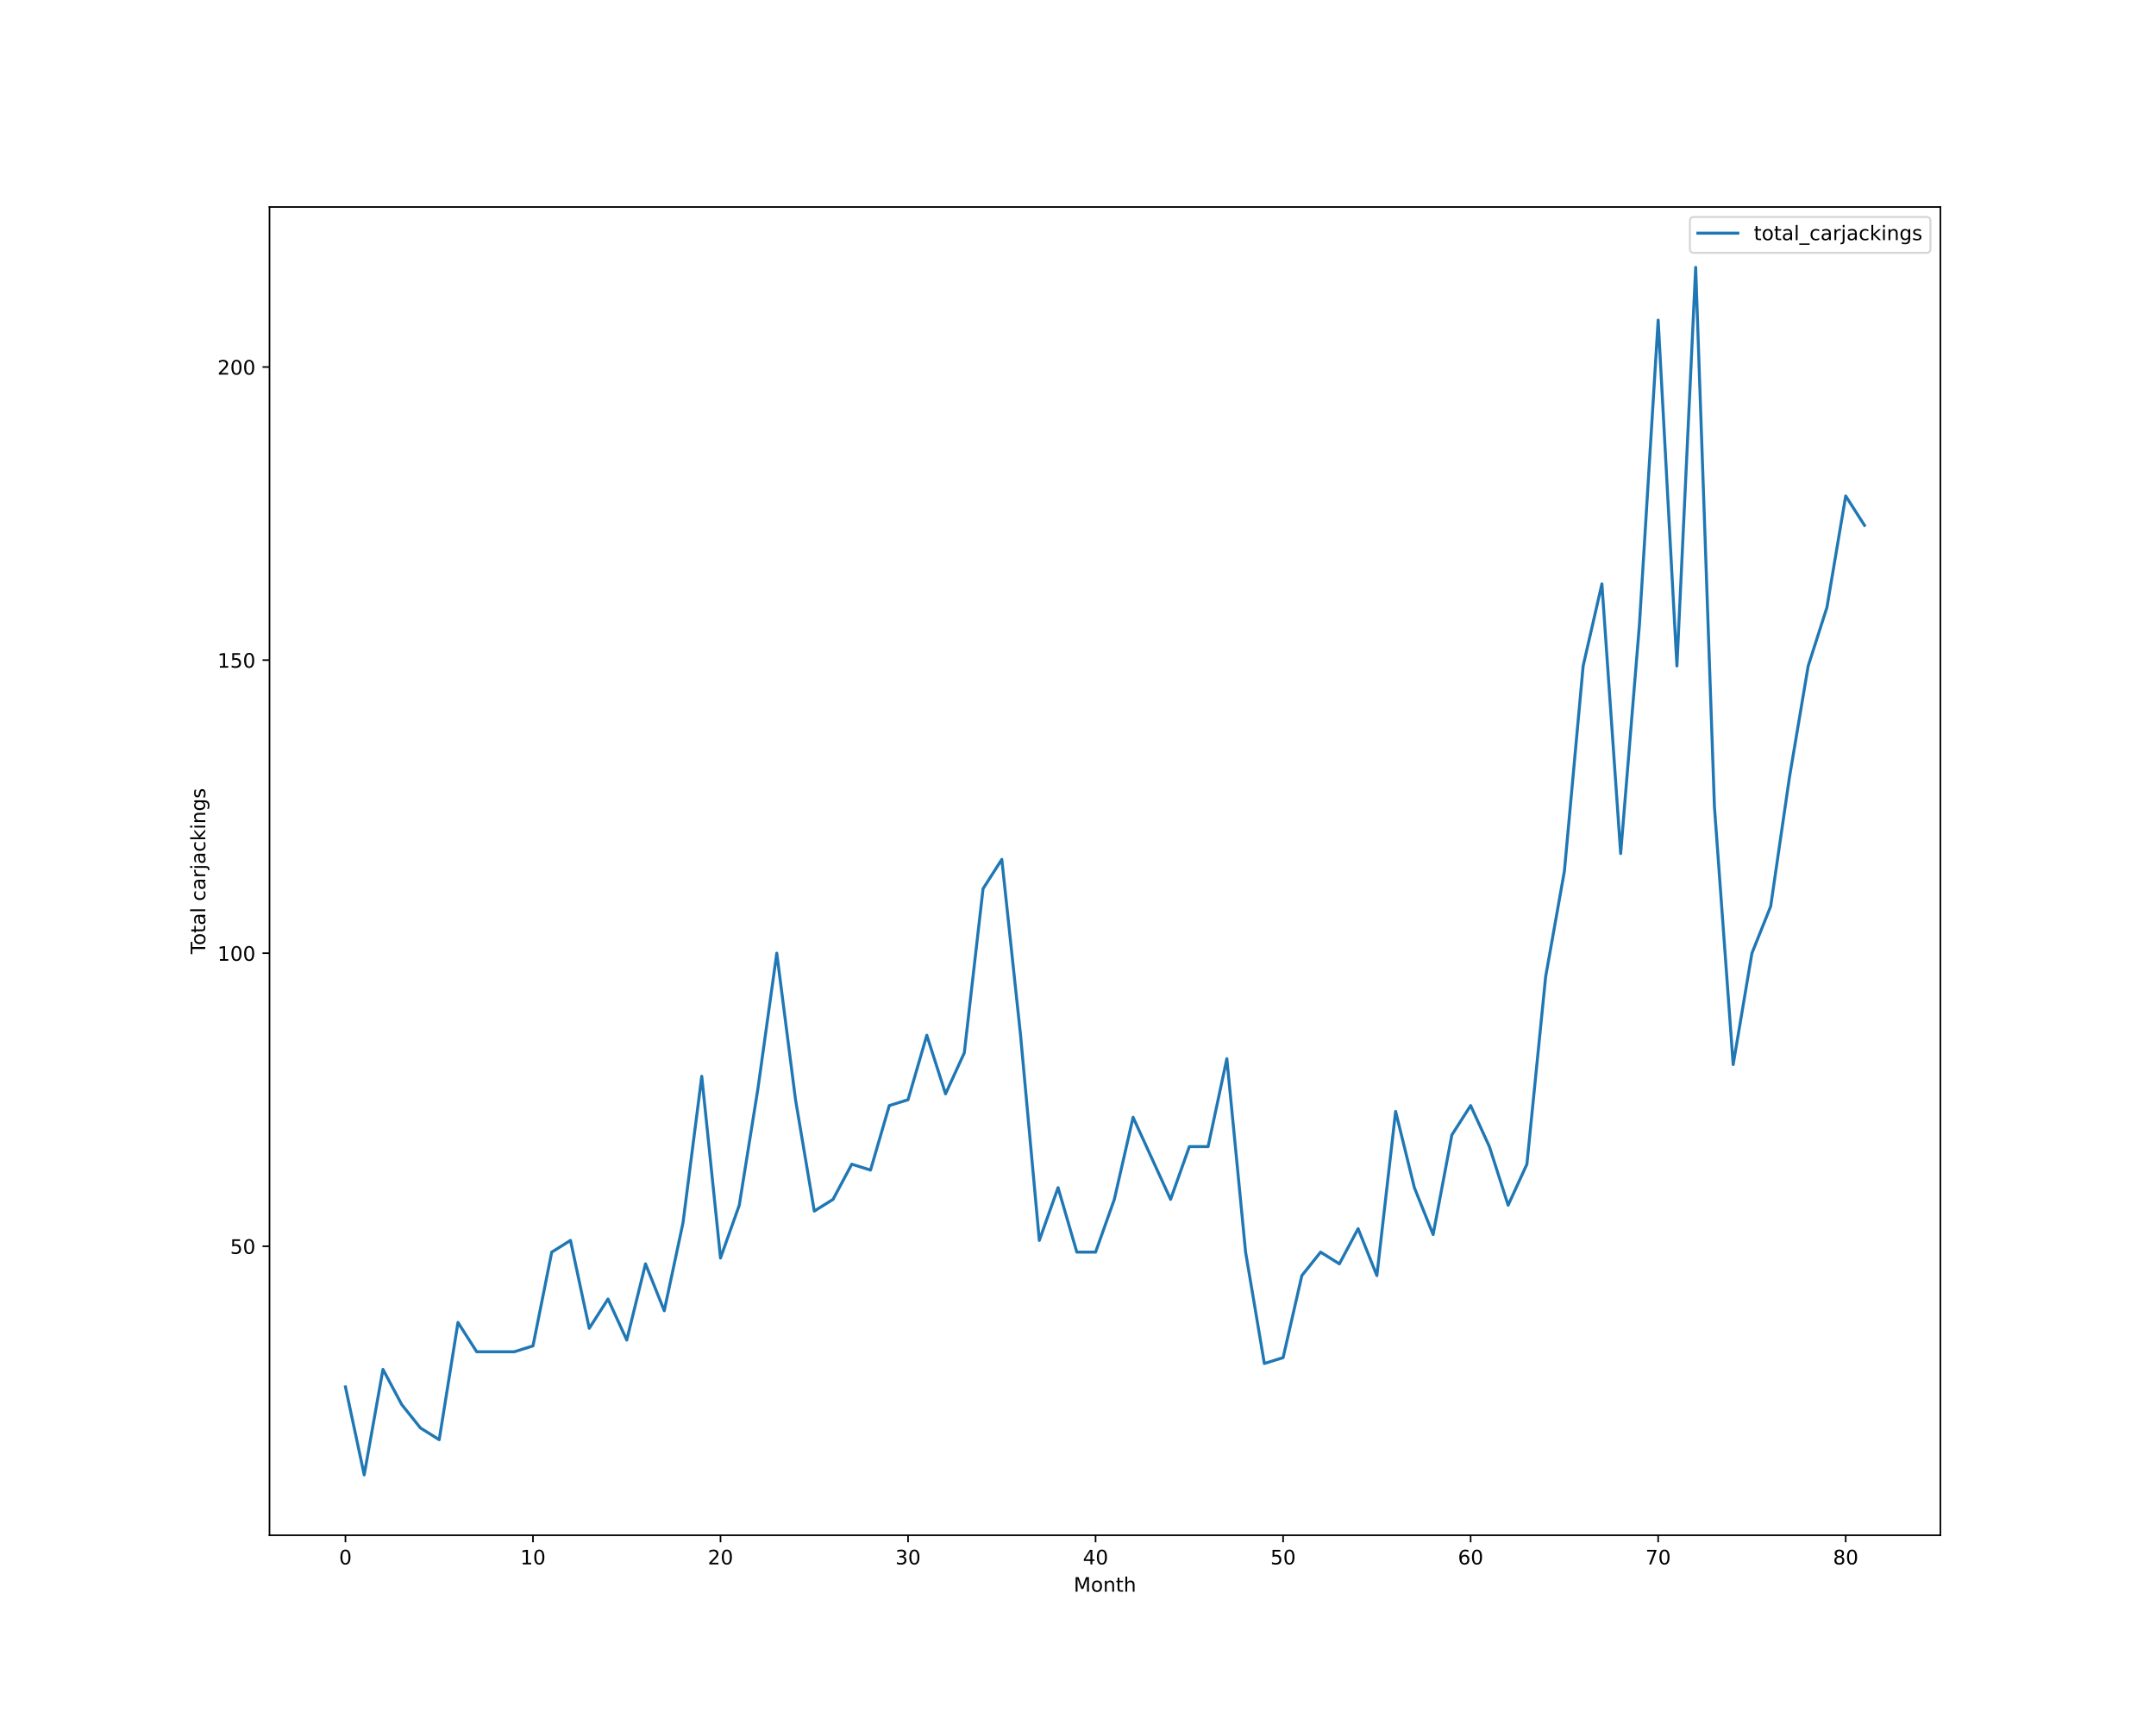
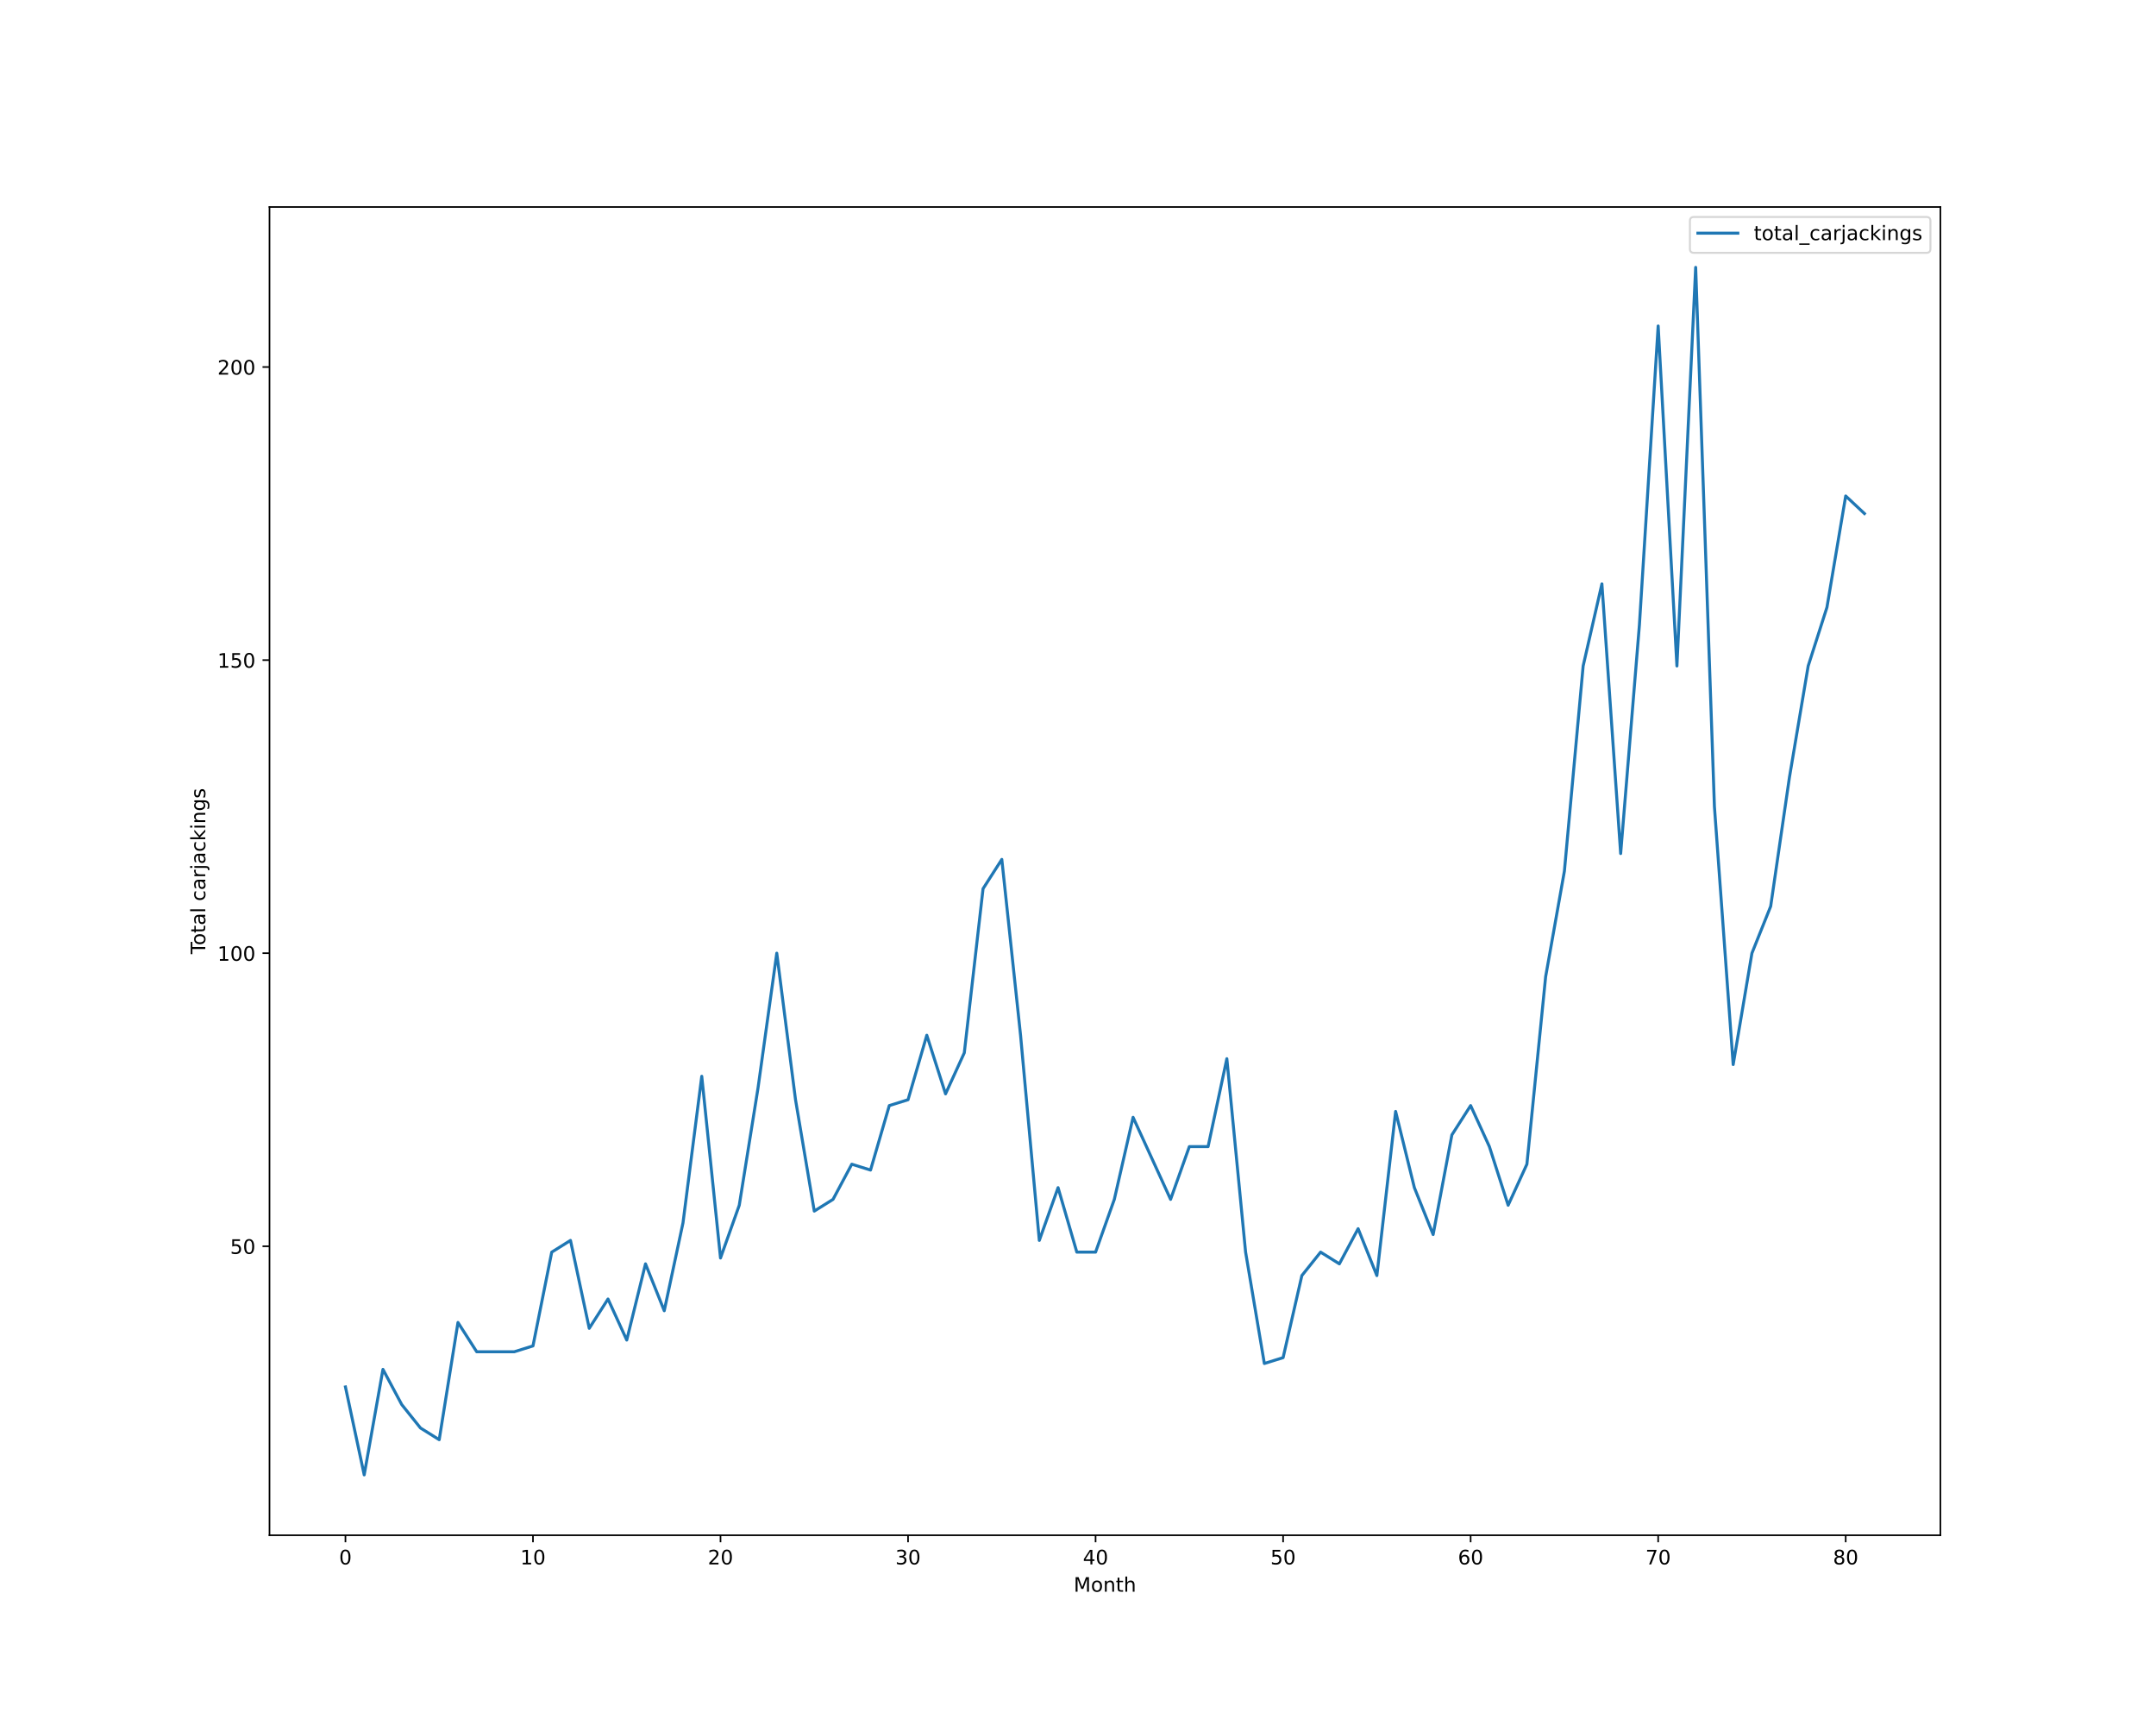
<svg xmlns="http://www.w3.org/2000/svg" xmlns:xlink="http://www.w3.org/1999/xlink" height="864pt" version="1.1" viewBox="0 0 1080 864" width="1080pt">
  <defs>
    <style type="text/css">*{stroke-linecap:butt;stroke-linejoin:round;}</style>
  </defs>
  <g id="figure_1">
    <g id="patch_1">
      <path d="M 0 864  L 1080 864  L 1080 0  L 0 0  z " style="fill:#ffffff;" />
    </g>
    <g id="axes_1">
      <g id="patch_2">
        <path d="M 135 768.96  L 972 768.96  L 972 103.68  L 135 103.68  z " style="fill:#ffffff;" />
      </g>
      <g id="matplotlib.axis_1">
        <g id="xtick_1">
          <g id="line2d_1">
            <defs>
-               <path d="M 0 0  L 0 3.5  " id="mf6372fd35a" style="stroke:#000000;stroke-width:0.8;" />
-             </defs>
-             <g>
-               <use style="stroke:#000000;stroke-width:0.8;" x="173.045" xlink:href="#mf6372fd35a" y="768.96" />
+               <path d="M 0 0  L 0 3.5  " id="m113b3912ce" style="stroke:#000000;stroke-width:0.8;" />
+             </defs>
+             <g>
+               <use style="stroke:#000000;stroke-width:0.8;" x="173.045" xlink:href="#m113b3912ce" y="768.96" />
            </g>
          </g>
          <g id="text_1">
            <g transform="translate(169.8642 783.5584)scale(0.1 -0.1)">
              <defs>
                <path d="M 2034 4250  Q 1547 4250 1301 3770  Q 1056 3291 1056 2328  Q 1056 1369 1301 889  Q 1547 409 2034 409  Q 2525 409 2770 889  Q 3016 1369 3016 2328  Q 3016 3291 2770 3770  Q 2525 4250 2034 4250  z M 2034 4750  Q 2819 4750 3233 4129  Q 3647 3509 3647 2328  Q 3647 1150 3233 529  Q 2819 -91 2034 -91  Q 1250 -91 836 529  Q 422 1150 422 2328  Q 422 3509 836 4129  Q 1250 4750 2034 4750  z " id="DejaVuSans-30" transform="scale(0.015625)" />
              </defs>
              <use xlink:href="#DejaVuSans-30" />
            </g>
          </g>
        </g>
        <g id="xtick_2">
          <g id="line2d_2">
            <g>
-               <use style="stroke:#000000;stroke-width:0.8;" x="266.985" xlink:href="#mf6372fd35a" y="768.96" />
+               <use style="stroke:#000000;stroke-width:0.8;" x="266.985" xlink:href="#m113b3912ce" y="768.96" />
            </g>
          </g>
          <g id="text_2">
            <g transform="translate(260.6223 783.5584)scale(0.1 -0.1)">
              <defs>
                <path d="M 794 531  L 1825 531  L 1825 4091  L 703 3866  L 703 4441  L 1819 4666  L 2450 4666  L 2450 531  L 3481 531  L 3481 0  L 794 0  L 794 531  z " id="DejaVuSans-31" transform="scale(0.015625)" />
              </defs>
              <use xlink:href="#DejaVuSans-31" />
              <use x="63.623" xlink:href="#DejaVuSans-30" />
            </g>
          </g>
        </g>
        <g id="xtick_3">
          <g id="line2d_3">
            <g>
-               <use style="stroke:#000000;stroke-width:0.8;" x="360.924" xlink:href="#mf6372fd35a" y="768.96" />
+               <use style="stroke:#000000;stroke-width:0.8;" x="360.924" xlink:href="#m113b3912ce" y="768.96" />
            </g>
          </g>
          <g id="text_3">
            <g transform="translate(354.5617 783.5584)scale(0.1 -0.1)">
              <defs>
                <path d="M 1228 531  L 3431 531  L 3431 0  L 469 0  L 469 531  Q 828 903 1448 1529  Q 2069 2156 2228 2338  Q 2531 2678 2651 2914  Q 2772 3150 2772 3378  Q 2772 3750 2511 3984  Q 2250 4219 1831 4219  Q 1534 4219 1204 4116  Q 875 4013 500 3803  L 500 4441  Q 881 4594 1212 4672  Q 1544 4750 1819 4750  Q 2544 4750 2975 4387  Q 3406 4025 3406 3419  Q 3406 3131 3298 2873  Q 3191 2616 2906 2266  Q 2828 2175 2409 1742  Q 1991 1309 1228 531  z " id="DejaVuSans-32" transform="scale(0.015625)" />
              </defs>
              <use xlink:href="#DejaVuSans-32" />
              <use x="63.623" xlink:href="#DejaVuSans-30" />
            </g>
          </g>
        </g>
        <g id="xtick_4">
          <g id="line2d_4">
            <g>
-               <use style="stroke:#000000;stroke-width:0.8;" x="454.864" xlink:href="#mf6372fd35a" y="768.96" />
+               <use style="stroke:#000000;stroke-width:0.8;" x="454.864" xlink:href="#m113b3912ce" y="768.96" />
            </g>
          </g>
          <g id="text_4">
            <g transform="translate(448.5011 783.5584)scale(0.1 -0.1)">
              <defs>
                <path d="M 2597 2516  Q 3050 2419 3304 2112  Q 3559 1806 3559 1356  Q 3559 666 3084 287  Q 2609 -91 1734 -91  Q 1441 -91 1130 -33  Q 819 25 488 141  L 488 750  Q 750 597 1062 519  Q 1375 441 1716 441  Q 2309 441 2620 675  Q 2931 909 2931 1356  Q 2931 1769 2642 2001  Q 2353 2234 1838 2234  L 1294 2234  L 1294 2753  L 1863 2753  Q 2328 2753 2575 2939  Q 2822 3125 2822 3475  Q 2822 3834 2567 4026  Q 2313 4219 1838 4219  Q 1578 4219 1281 4162  Q 984 4106 628 3988  L 628 4550  Q 988 4650 1302 4700  Q 1616 4750 1894 4750  Q 2613 4750 3031 4423  Q 3450 4097 3450 3541  Q 3450 3153 3228 2886  Q 3006 2619 2597 2516  z " id="DejaVuSans-33" transform="scale(0.015625)" />
              </defs>
              <use xlink:href="#DejaVuSans-33" />
              <use x="63.623" xlink:href="#DejaVuSans-30" />
            </g>
          </g>
        </g>
        <g id="xtick_5">
          <g id="line2d_5">
            <g>
-               <use style="stroke:#000000;stroke-width:0.8;" x="548.803" xlink:href="#mf6372fd35a" y="768.96" />
+               <use style="stroke:#000000;stroke-width:0.8;" x="548.803" xlink:href="#m113b3912ce" y="768.96" />
            </g>
          </g>
          <g id="text_5">
            <g transform="translate(542.4405 783.5584)scale(0.1 -0.1)">
              <defs>
                <path d="M 2419 4116  L 825 1625  L 2419 1625  L 2419 4116  z M 2253 4666  L 3047 4666  L 3047 1625  L 3713 1625  L 3713 1100  L 3047 1100  L 3047 0  L 2419 0  L 2419 1100  L 313 1100  L 313 1709  L 2253 4666  z " id="DejaVuSans-34" transform="scale(0.015625)" />
              </defs>
              <use xlink:href="#DejaVuSans-34" />
              <use x="63.623" xlink:href="#DejaVuSans-30" />
            </g>
          </g>
        </g>
        <g id="xtick_6">
          <g id="line2d_6">
            <g>
-               <use style="stroke:#000000;stroke-width:0.8;" x="642.742" xlink:href="#mf6372fd35a" y="768.96" />
+               <use style="stroke:#000000;stroke-width:0.8;" x="642.742" xlink:href="#m113b3912ce" y="768.96" />
            </g>
          </g>
          <g id="text_6">
            <g transform="translate(636.3799 783.5584)scale(0.1 -0.1)">
              <defs>
                <path d="M 691 4666  L 3169 4666  L 3169 4134  L 1269 4134  L 1269 2991  Q 1406 3038 1543 3061  Q 1681 3084 1819 3084  Q 2600 3084 3056 2656  Q 3513 2228 3513 1497  Q 3513 744 3044 326  Q 2575 -91 1722 -91  Q 1428 -91 1123 -41  Q 819 9 494 109  L 494 744  Q 775 591 1075 516  Q 1375 441 1709 441  Q 2250 441 2565 725  Q 2881 1009 2881 1497  Q 2881 1984 2565 2268  Q 2250 2553 1709 2553  Q 1456 2553 1204 2497  Q 953 2441 691 2322  L 691 4666  z " id="DejaVuSans-35" transform="scale(0.015625)" />
              </defs>
              <use xlink:href="#DejaVuSans-35" />
              <use x="63.623" xlink:href="#DejaVuSans-30" />
            </g>
          </g>
        </g>
        <g id="xtick_7">
          <g id="line2d_7">
            <g>
-               <use style="stroke:#000000;stroke-width:0.8;" x="736.682" xlink:href="#mf6372fd35a" y="768.96" />
+               <use style="stroke:#000000;stroke-width:0.8;" x="736.682" xlink:href="#m113b3912ce" y="768.96" />
            </g>
          </g>
          <g id="text_7">
            <g transform="translate(730.3193 783.5584)scale(0.1 -0.1)">
              <defs>
                <path d="M 2113 2584  Q 1688 2584 1439 2293  Q 1191 2003 1191 1497  Q 1191 994 1439 701  Q 1688 409 2113 409  Q 2538 409 2786 701  Q 3034 994 3034 1497  Q 3034 2003 2786 2293  Q 2538 2584 2113 2584  z M 3366 4563  L 3366 3988  Q 3128 4100 2886 4159  Q 2644 4219 2406 4219  Q 1781 4219 1451 3797  Q 1122 3375 1075 2522  Q 1259 2794 1537 2939  Q 1816 3084 2150 3084  Q 2853 3084 3261 2657  Q 3669 2231 3669 1497  Q 3669 778 3244 343  Q 2819 -91 2113 -91  Q 1303 -91 875 529  Q 447 1150 447 2328  Q 447 3434 972 4092  Q 1497 4750 2381 4750  Q 2619 4750 2861 4703  Q 3103 4656 3366 4563  z " id="DejaVuSans-36" transform="scale(0.015625)" />
              </defs>
              <use xlink:href="#DejaVuSans-36" />
              <use x="63.623" xlink:href="#DejaVuSans-30" />
            </g>
          </g>
        </g>
        <g id="xtick_8">
          <g id="line2d_8">
            <g>
-               <use style="stroke:#000000;stroke-width:0.8;" x="830.621" xlink:href="#mf6372fd35a" y="768.96" />
+               <use style="stroke:#000000;stroke-width:0.8;" x="830.621" xlink:href="#m113b3912ce" y="768.96" />
            </g>
          </g>
          <g id="text_8">
            <g transform="translate(824.2587 783.5584)scale(0.1 -0.1)">
              <defs>
                <path d="M 525 4666  L 3525 4666  L 3525 4397  L 1831 0  L 1172 0  L 2766 4134  L 525 4134  L 525 4666  z " id="DejaVuSans-37" transform="scale(0.015625)" />
              </defs>
              <use xlink:href="#DejaVuSans-37" />
              <use x="63.623" xlink:href="#DejaVuSans-30" />
            </g>
          </g>
        </g>
        <g id="xtick_9">
          <g id="line2d_9">
            <g>
-               <use style="stroke:#000000;stroke-width:0.8;" x="924.561" xlink:href="#mf6372fd35a" y="768.96" />
+               <use style="stroke:#000000;stroke-width:0.8;" x="924.561" xlink:href="#m113b3912ce" y="768.96" />
            </g>
          </g>
          <g id="text_9">
            <g transform="translate(918.1981 783.5584)scale(0.1 -0.1)">
              <defs>
                <path d="M 2034 2216  Q 1584 2216 1326 1975  Q 1069 1734 1069 1313  Q 1069 891 1326 650  Q 1584 409 2034 409  Q 2484 409 2743 651  Q 3003 894 3003 1313  Q 3003 1734 2745 1975  Q 2488 2216 2034 2216  z M 1403 2484  Q 997 2584 770 2862  Q 544 3141 544 3541  Q 544 4100 942 4425  Q 1341 4750 2034 4750  Q 2731 4750 3128 4425  Q 3525 4100 3525 3541  Q 3525 3141 3298 2862  Q 3072 2584 2669 2484  Q 3125 2378 3379 2068  Q 3634 1759 3634 1313  Q 3634 634 3220 271  Q 2806 -91 2034 -91  Q 1263 -91 848 271  Q 434 634 434 1313  Q 434 1759 690 2068  Q 947 2378 1403 2484  z M 1172 3481  Q 1172 3119 1398 2916  Q 1625 2713 2034 2713  Q 2441 2713 2670 2916  Q 2900 3119 2900 3481  Q 2900 3844 2670 4047  Q 2441 4250 2034 4250  Q 1625 4250 1398 4047  Q 1172 3844 1172 3481  z " id="DejaVuSans-38" transform="scale(0.015625)" />
              </defs>
              <use xlink:href="#DejaVuSans-38" />
              <use x="63.623" xlink:href="#DejaVuSans-30" />
            </g>
          </g>
        </g>
        <g id="text_10">
          <g transform="translate(537.8289 797.2366)scale(0.1 -0.1)">
            <defs>
              <path d="M 628 4666  L 1569 4666  L 2759 1491  L 3956 4666  L 4897 4666  L 4897 0  L 4281 0  L 4281 4097  L 3078 897  L 2444 897  L 1241 4097  L 1241 0  L 628 0  L 628 4666  z " id="DejaVuSans-4d" transform="scale(0.015625)" />
              <path d="M 1959 3097  Q 1497 3097 1228 2736  Q 959 2375 959 1747  Q 959 1119 1226 758  Q 1494 397 1959 397  Q 2419 397 2687 759  Q 2956 1122 2956 1747  Q 2956 2369 2687 2733  Q 2419 3097 1959 3097  z M 1959 3584  Q 2709 3584 3137 3096  Q 3566 2609 3566 1747  Q 3566 888 3137 398  Q 2709 -91 1959 -91  Q 1206 -91 779 398  Q 353 888 353 1747  Q 353 2609 779 3096  Q 1206 3584 1959 3584  z " id="DejaVuSans-6f" transform="scale(0.015625)" />
              <path d="M 3513 2113  L 3513 0  L 2938 0  L 2938 2094  Q 2938 2591 2744 2837  Q 2550 3084 2163 3084  Q 1697 3084 1428 2787  Q 1159 2491 1159 1978  L 1159 0  L 581 0  L 581 3500  L 1159 3500  L 1159 2956  Q 1366 3272 1645 3428  Q 1925 3584 2291 3584  Q 2894 3584 3203 3211  Q 3513 2838 3513 2113  z " id="DejaVuSans-6e" transform="scale(0.015625)" />
              <path d="M 1172 4494  L 1172 3500  L 2356 3500  L 2356 3053  L 1172 3053  L 1172 1153  Q 1172 725 1289 603  Q 1406 481 1766 481  L 2356 481  L 2356 0  L 1766 0  Q 1100 0 847 248  Q 594 497 594 1153  L 594 3053  L 172 3053  L 172 3500  L 594 3500  L 594 4494  L 1172 4494  z " id="DejaVuSans-74" transform="scale(0.015625)" />
              <path d="M 3513 2113  L 3513 0  L 2938 0  L 2938 2094  Q 2938 2591 2744 2837  Q 2550 3084 2163 3084  Q 1697 3084 1428 2787  Q 1159 2491 1159 1978  L 1159 0  L 581 0  L 581 4863  L 1159 4863  L 1159 2956  Q 1366 3272 1645 3428  Q 1925 3584 2291 3584  Q 2894 3584 3203 3211  Q 3513 2838 3513 2113  z " id="DejaVuSans-68" transform="scale(0.015625)" />
            </defs>
            <use xlink:href="#DejaVuSans-4d" />
            <use x="86.279" xlink:href="#DejaVuSans-6f" />
            <use x="147.461" xlink:href="#DejaVuSans-6e" />
            <use x="210.84" xlink:href="#DejaVuSans-74" />
            <use x="250.049" xlink:href="#DejaVuSans-68" />
          </g>
        </g>
      </g>
      <g id="matplotlib.axis_2">
        <g id="ytick_1">
          <g id="line2d_10">
            <defs>
-               <path d="M 0 0  L -3.5 0  " id="m4b87d029f1" style="stroke:#000000;stroke-width:0.8;" />
-             </defs>
-             <g>
-               <use style="stroke:#000000;stroke-width:0.8;" x="135" xlink:href="#m4b87d029f1" y="624.219" />
+               <path d="M 0 0  L -3.5 0  " id="m489597b4b8" style="stroke:#000000;stroke-width:0.8;" />
+             </defs>
+             <g>
+               <use style="stroke:#000000;stroke-width:0.8;" x="135" xlink:href="#m489597b4b8" y="624.219" />
            </g>
          </g>
          <g id="text_11">
            <g transform="translate(115.275 628.0182)scale(0.1 -0.1)">
              <use xlink:href="#DejaVuSans-35" />
              <use x="63.623" xlink:href="#DejaVuSans-30" />
            </g>
          </g>
        </g>
        <g id="ytick_2">
          <g id="line2d_11">
            <g>
-               <use style="stroke:#000000;stroke-width:0.8;" x="135" xlink:href="#m4b87d029f1" y="477.423" />
+               <use style="stroke:#000000;stroke-width:0.8;" x="135" xlink:href="#m489597b4b8" y="477.423" />
            </g>
          </g>
          <g id="text_12">
            <g transform="translate(108.9125 481.2221)scale(0.1 -0.1)">
              <use xlink:href="#DejaVuSans-31" />
              <use x="63.623" xlink:href="#DejaVuSans-30" />
              <use x="127.246" xlink:href="#DejaVuSans-30" />
            </g>
          </g>
        </g>
        <g id="ytick_3">
          <g id="line2d_12">
            <g>
-               <use style="stroke:#000000;stroke-width:0.8;" x="135" xlink:href="#m4b87d029f1" y="330.627" />
+               <use style="stroke:#000000;stroke-width:0.8;" x="135" xlink:href="#m489597b4b8" y="330.627" />
            </g>
          </g>
          <g id="text_13">
            <g transform="translate(108.9125 334.426)scale(0.1 -0.1)">
              <use xlink:href="#DejaVuSans-31" />
              <use x="63.623" xlink:href="#DejaVuSans-35" />
              <use x="127.246" xlink:href="#DejaVuSans-30" />
            </g>
          </g>
        </g>
        <g id="ytick_4">
          <g id="line2d_13">
            <g>
-               <use style="stroke:#000000;stroke-width:0.8;" x="135" xlink:href="#m4b87d029f1" y="183.831" />
+               <use style="stroke:#000000;stroke-width:0.8;" x="135" xlink:href="#m489597b4b8" y="183.831" />
            </g>
          </g>
          <g id="text_14">
            <g transform="translate(108.9125 187.6299)scale(0.1 -0.1)">
              <use xlink:href="#DejaVuSans-32" />
              <use x="63.623" xlink:href="#DejaVuSans-30" />
              <use x="127.246" xlink:href="#DejaVuSans-30" />
            </g>
          </g>
        </g>
        <g id="text_15">
          <g transform="translate(102.8328 477.8888)rotate(-90)scale(0.1 -0.1)">
            <defs>
              <path d="M -19 4666  L 3928 4666  L 3928 4134  L 2272 4134  L 2272 0  L 1638 0  L 1638 4134  L -19 4134  L -19 4666  z " id="DejaVuSans-54" transform="scale(0.015625)" />
              <path d="M 2194 1759  Q 1497 1759 1228 1600  Q 959 1441 959 1056  Q 959 750 1161 570  Q 1363 391 1709 391  Q 2188 391 2477 730  Q 2766 1069 2766 1631  L 2766 1759  L 2194 1759  z M 3341 1997  L 3341 0  L 2766 0  L 2766 531  Q 2569 213 2275 61  Q 1981 -91 1556 -91  Q 1019 -91 701 211  Q 384 513 384 1019  Q 384 1609 779 1909  Q 1175 2209 1959 2209  L 2766 2209  L 2766 2266  Q 2766 2663 2505 2880  Q 2244 3097 1772 3097  Q 1472 3097 1187 3025  Q 903 2953 641 2809  L 641 3341  Q 956 3463 1253 3523  Q 1550 3584 1831 3584  Q 2591 3584 2966 3190  Q 3341 2797 3341 1997  z " id="DejaVuSans-61" transform="scale(0.015625)" />
              <path d="M 603 4863  L 1178 4863  L 1178 0  L 603 0  L 603 4863  z " id="DejaVuSans-6c" transform="scale(0.015625)" />
              <path id="DejaVuSans-20" transform="scale(0.015625)" />
              <path d="M 3122 3366  L 3122 2828  Q 2878 2963 2633 3030  Q 2388 3097 2138 3097  Q 1578 3097 1268 2742  Q 959 2388 959 1747  Q 959 1106 1268 751  Q 1578 397 2138 397  Q 2388 397 2633 464  Q 2878 531 3122 666  L 3122 134  Q 2881 22 2623 -34  Q 2366 -91 2075 -91  Q 1284 -91 818 406  Q 353 903 353 1747  Q 353 2603 823 3093  Q 1294 3584 2113 3584  Q 2378 3584 2631 3529  Q 2884 3475 3122 3366  z " id="DejaVuSans-63" transform="scale(0.015625)" />
              <path d="M 2631 2963  Q 2534 3019 2420 3045  Q 2306 3072 2169 3072  Q 1681 3072 1420 2755  Q 1159 2438 1159 1844  L 1159 0  L 581 0  L 581 3500  L 1159 3500  L 1159 2956  Q 1341 3275 1631 3429  Q 1922 3584 2338 3584  Q 2397 3584 2469 3576  Q 2541 3569 2628 3553  L 2631 2963  z " id="DejaVuSans-72" transform="scale(0.015625)" />
              <path d="M 603 3500  L 1178 3500  L 1178 -63  Q 1178 -731 923 -1031  Q 669 -1331 103 -1331  L -116 -1331  L -116 -844  L 38 -844  Q 366 -844 484 -692  Q 603 -541 603 -63  L 603 3500  z M 603 4863  L 1178 4863  L 1178 4134  L 603 4134  L 603 4863  z " id="DejaVuSans-6a" transform="scale(0.015625)" />
              <path d="M 581 4863  L 1159 4863  L 1159 1991  L 2875 3500  L 3609 3500  L 1753 1863  L 3688 0  L 2938 0  L 1159 1709  L 1159 0  L 581 0  L 581 4863  z " id="DejaVuSans-6b" transform="scale(0.015625)" />
              <path d="M 603 3500  L 1178 3500  L 1178 0  L 603 0  L 603 3500  z M 603 4863  L 1178 4863  L 1178 4134  L 603 4134  L 603 4863  z " id="DejaVuSans-69" transform="scale(0.015625)" />
              <path d="M 2906 1791  Q 2906 2416 2648 2759  Q 2391 3103 1925 3103  Q 1463 3103 1205 2759  Q 947 2416 947 1791  Q 947 1169 1205 825  Q 1463 481 1925 481  Q 2391 481 2648 825  Q 2906 1169 2906 1791  z M 3481 434  Q 3481 -459 3084 -895  Q 2688 -1331 1869 -1331  Q 1566 -1331 1297 -1286  Q 1028 -1241 775 -1147  L 775 -588  Q 1028 -725 1275 -790  Q 1522 -856 1778 -856  Q 2344 -856 2625 -561  Q 2906 -266 2906 331  L 2906 616  Q 2728 306 2450 153  Q 2172 0 1784 0  Q 1141 0 747 490  Q 353 981 353 1791  Q 353 2603 747 3093  Q 1141 3584 1784 3584  Q 2172 3584 2450 3431  Q 2728 3278 2906 2969  L 2906 3500  L 3481 3500  L 3481 434  z " id="DejaVuSans-67" transform="scale(0.015625)" />
              <path d="M 2834 3397  L 2834 2853  Q 2591 2978 2328 3040  Q 2066 3103 1784 3103  Q 1356 3103 1142 2972  Q 928 2841 928 2578  Q 928 2378 1081 2264  Q 1234 2150 1697 2047  L 1894 2003  Q 2506 1872 2764 1633  Q 3022 1394 3022 966  Q 3022 478 2636 193  Q 2250 -91 1575 -91  Q 1294 -91 989 -36  Q 684 19 347 128  L 347 722  Q 666 556 975 473  Q 1284 391 1588 391  Q 1994 391 2212 530  Q 2431 669 2431 922  Q 2431 1156 2273 1281  Q 2116 1406 1581 1522  L 1381 1569  Q 847 1681 609 1914  Q 372 2147 372 2553  Q 372 3047 722 3315  Q 1072 3584 1716 3584  Q 2034 3584 2315 3537  Q 2597 3491 2834 3397  z " id="DejaVuSans-73" transform="scale(0.015625)" />
            </defs>
            <use xlink:href="#DejaVuSans-54" />
            <use x="44.084" xlink:href="#DejaVuSans-6f" />
            <use x="105.266" xlink:href="#DejaVuSans-74" />
            <use x="144.475" xlink:href="#DejaVuSans-61" />
            <use x="205.754" xlink:href="#DejaVuSans-6c" />
            <use x="233.537" xlink:href="#DejaVuSans-20" />
            <use x="265.324" xlink:href="#DejaVuSans-63" />
            <use x="320.305" xlink:href="#DejaVuSans-61" />
            <use x="381.584" xlink:href="#DejaVuSans-72" />
            <use x="422.697" xlink:href="#DejaVuSans-6a" />
            <use x="450.48" xlink:href="#DejaVuSans-61" />
            <use x="511.76" xlink:href="#DejaVuSans-63" />
            <use x="566.74" xlink:href="#DejaVuSans-6b" />
            <use x="624.65" xlink:href="#DejaVuSans-69" />
            <use x="652.434" xlink:href="#DejaVuSans-6e" />
            <use x="715.812" xlink:href="#DejaVuSans-67" />
            <use x="779.289" xlink:href="#DejaVuSans-73" />
          </g>
        </g>
      </g>
      <g id="line2d_14">
-         <path clip-path="url(#p0e8dea1b45)" d="M 173.045 694.681  L 182.439 738.72  L 191.833 685.873  L 201.227 703.489  L 210.621 715.233  L 220.015 721.104  L 229.409 662.386  L 238.803 677.066  L 248.197 677.066  L 257.591 677.066  L 266.985 674.13  L 276.379 627.155  L 285.773 621.283  L 295.167 665.322  L 304.561 650.642  L 313.955 671.194  L 323.348 633.027  L 332.742 656.514  L 342.136 612.475  L 351.53 539.077  L 360.924 630.091  L 370.318 603.668  L 379.712 544.949  L 389.106 477.423  L 398.5 550.821  L 407.894 606.603  L 417.288 600.732  L 426.682 583.116  L 436.076 586.052  L 445.47 553.757  L 454.864 550.821  L 464.258 518.526  L 473.652 547.885  L 483.045 527.334  L 492.439 445.128  L 501.833 430.448  L 511.227 518.526  L 520.621 621.283  L 530.015 594.86  L 539.409 627.155  L 548.803 627.155  L 558.197 600.732  L 567.591 559.629  L 576.985 580.18  L 586.379 600.732  L 595.773 574.308  L 605.167 574.308  L 614.561 530.27  L 623.955 627.155  L 633.348 682.937  L 642.742 680.002  L 652.136 638.899  L 661.53 627.155  L 670.924 633.027  L 680.318 615.411  L 689.712 638.899  L 699.106 556.693  L 708.5 594.86  L 717.894 618.347  L 727.288 568.437  L 736.682 553.757  L 746.076 574.308  L 755.47 603.668  L 764.864 583.116  L 774.258 489.167  L 783.652 436.32  L 793.045 333.563  L 802.439 292.46  L 811.833 427.512  L 821.227 313.011  L 830.621 160.343  L 840.015 333.563  L 849.409 133.92  L 858.803 404.025  L 868.197 533.205  L 877.591 477.423  L 886.985 453.936  L 896.379 389.345  L 905.773 333.563  L 915.167 304.203  L 924.561 248.421  L 933.955 263.101  " style="fill:none;stroke:#1f77b4;stroke-linecap:square;stroke-width:1.5;" />
+         <path clip-path="url(#p3ea0064602)" d="M 173.045 694.681  L 182.439 738.72  L 191.833 685.873  L 201.227 703.489  L 210.621 715.233  L 220.015 721.104  L 229.409 662.386  L 238.803 677.066  L 248.197 677.066  L 257.591 677.066  L 266.985 674.13  L 276.379 627.155  L 285.773 621.283  L 295.167 665.322  L 304.561 650.642  L 313.955 671.194  L 323.348 633.027  L 332.742 656.514  L 342.136 612.475  L 351.53 539.077  L 360.924 630.091  L 370.318 603.668  L 379.712 544.949  L 389.106 477.423  L 398.5 550.821  L 407.894 606.603  L 417.288 600.732  L 426.682 583.116  L 436.076 586.052  L 445.47 553.757  L 454.864 550.821  L 464.258 518.526  L 473.652 547.885  L 483.045 527.334  L 492.439 445.128  L 501.833 430.448  L 511.227 518.526  L 520.621 621.283  L 530.015 594.86  L 539.409 627.155  L 548.803 627.155  L 558.197 600.732  L 567.591 559.629  L 576.985 580.18  L 586.379 600.732  L 595.773 574.308  L 605.167 574.308  L 614.561 530.27  L 623.955 627.155  L 633.348 682.937  L 642.742 680.002  L 652.136 638.899  L 661.53 627.155  L 670.924 633.027  L 680.318 615.411  L 689.712 638.899  L 699.106 556.693  L 708.5 594.86  L 717.894 618.347  L 727.288 568.437  L 736.682 553.757  L 746.076 574.308  L 755.47 603.668  L 764.864 583.116  L 774.258 489.167  L 783.652 436.32  L 793.045 333.563  L 802.439 292.46  L 811.833 427.512  L 821.227 313.011  L 830.621 163.279  L 840.015 333.563  L 849.409 133.92  L 858.803 404.025  L 868.197 533.205  L 877.591 477.423  L 886.985 453.936  L 896.379 389.345  L 905.773 333.563  L 915.167 304.203  L 924.561 248.421  L 933.955 257.229  " style="fill:none;stroke:#1f77b4;stroke-linecap:square;stroke-width:1.5;" />
      </g>
      <g id="patch_3">
        <path d="M 135 768.96  L 135 103.68  " style="fill:none;stroke:#000000;stroke-linecap:square;stroke-linejoin:miter;stroke-width:0.8;" />
      </g>
      <g id="patch_4">
        <path d="M 972 768.96  L 972 103.68  " style="fill:none;stroke:#000000;stroke-linecap:square;stroke-linejoin:miter;stroke-width:0.8;" />
      </g>
      <g id="patch_5">
        <path d="M 135 768.96  L 972 768.96  " style="fill:none;stroke:#000000;stroke-linecap:square;stroke-linejoin:miter;stroke-width:0.8;" />
      </g>
      <g id="patch_6">
        <path d="M 135 103.68  L 972 103.68  " style="fill:none;stroke:#000000;stroke-linecap:square;stroke-linejoin:miter;stroke-width:0.8;" />
      </g>
      <g id="legend_1">
        <g id="patch_7">
          <path d="M 848.528 126.636  L 965 126.636  Q 967 126.636 967 124.636  L 967 110.68  Q 967 108.68 965 108.68  L 848.528 108.68  Q 846.528 108.68 846.528 110.68  L 846.528 124.636  Q 846.528 126.636 848.528 126.636  z " style="fill:#ffffff;opacity:0.8;stroke:#cccccc;stroke-linejoin:miter;" />
        </g>
        <g id="line2d_15">
          <path d="M 850.528 116.778  L 870.528 116.778  " style="fill:none;stroke:#1f77b4;stroke-linecap:square;stroke-width:1.5;" />
        </g>
        <g id="line2d_16" />
        <g id="text_16">
          <g transform="translate(878.5281 120.2784)scale(0.1 -0.1)">
            <defs>
              <path d="M 3263 -1063  L 3263 -1509  L -63 -1509  L -63 -1063  L 3263 -1063  z " id="DejaVuSans-5f" transform="scale(0.015625)" />
            </defs>
            <use xlink:href="#DejaVuSans-74" />
            <use x="39.209" xlink:href="#DejaVuSans-6f" />
            <use x="100.391" xlink:href="#DejaVuSans-74" />
            <use x="139.6" xlink:href="#DejaVuSans-61" />
            <use x="200.879" xlink:href="#DejaVuSans-6c" />
            <use x="228.662" xlink:href="#DejaVuSans-5f" />
            <use x="278.662" xlink:href="#DejaVuSans-63" />
            <use x="333.643" xlink:href="#DejaVuSans-61" />
            <use x="394.922" xlink:href="#DejaVuSans-72" />
            <use x="436.035" xlink:href="#DejaVuSans-6a" />
            <use x="463.818" xlink:href="#DejaVuSans-61" />
            <use x="525.098" xlink:href="#DejaVuSans-63" />
            <use x="580.078" xlink:href="#DejaVuSans-6b" />
            <use x="637.988" xlink:href="#DejaVuSans-69" />
            <use x="665.771" xlink:href="#DejaVuSans-6e" />
            <use x="729.15" xlink:href="#DejaVuSans-67" />
            <use x="792.627" xlink:href="#DejaVuSans-73" />
          </g>
        </g>
      </g>
    </g>
  </g>
  <defs>
-     <clipPath id="p0e8dea1b45">
+     <clipPath id="p3ea0064602">
      <rect height="665.28" width="837" x="135" y="103.68" />
    </clipPath>
  </defs>
</svg>
